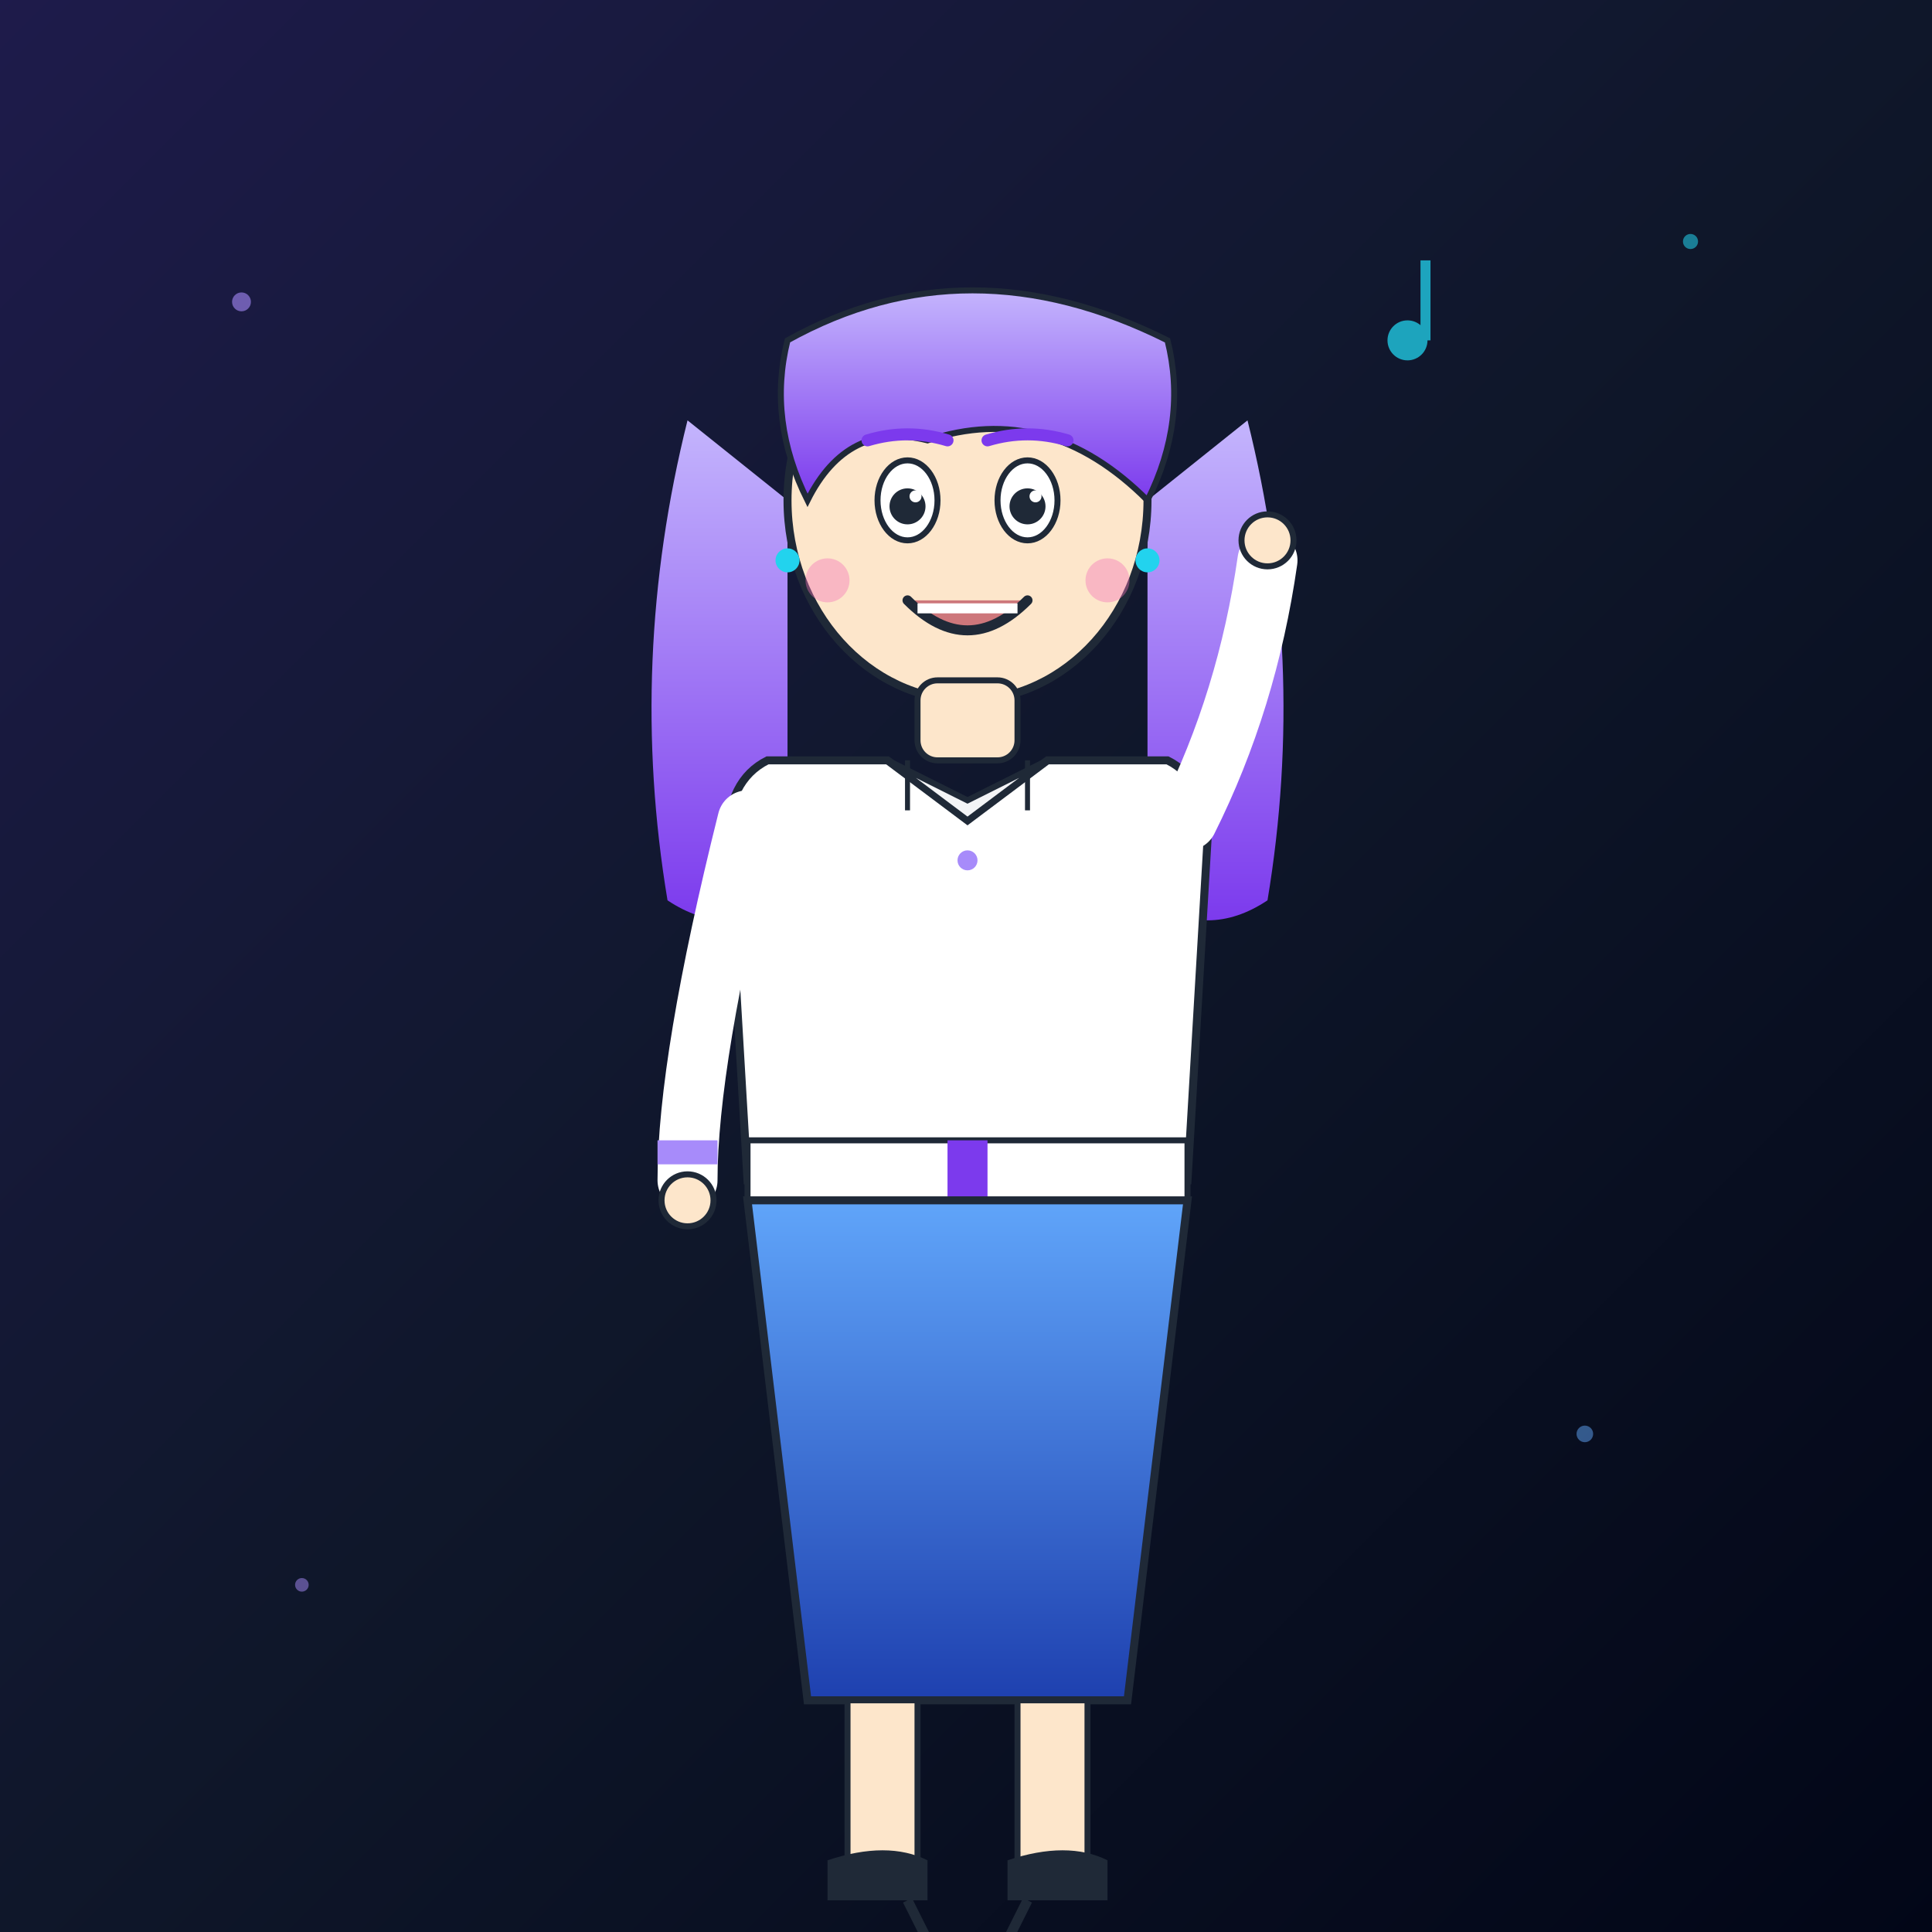
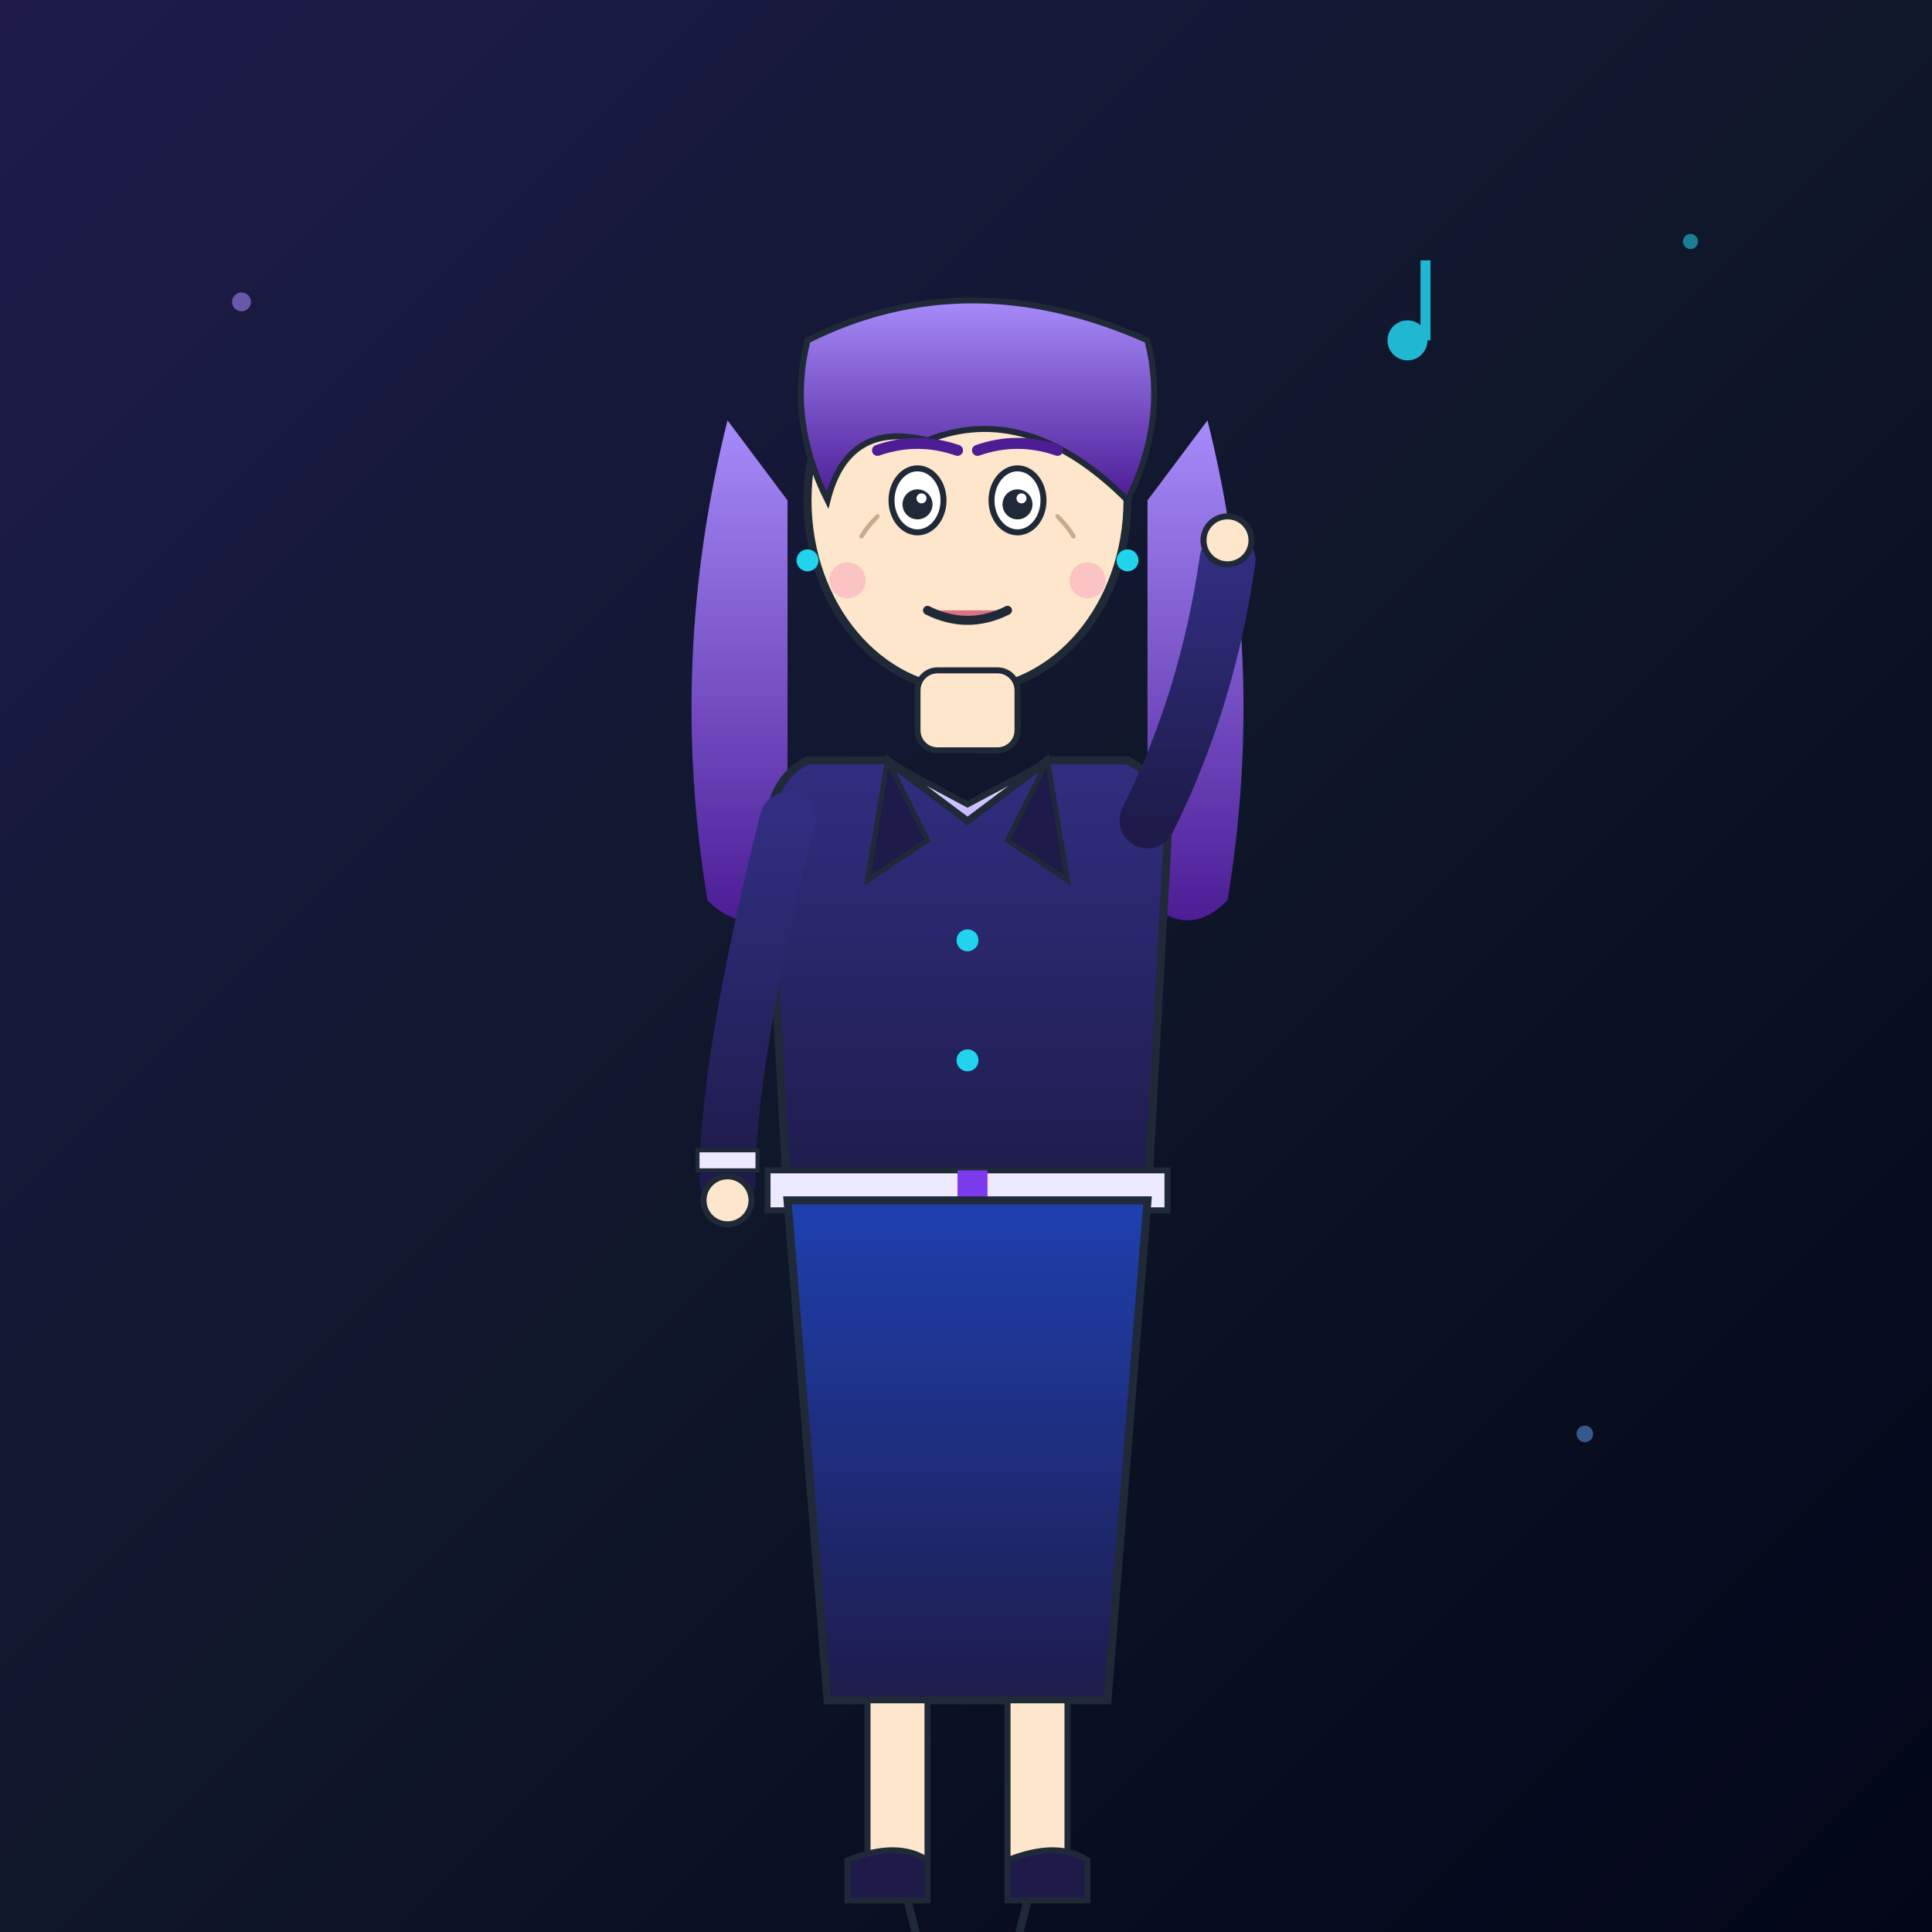
<svg xmlns="http://www.w3.org/2000/svg" width="512" height="512" viewBox="0 0 512 512">
  <defs>
    <linearGradient id="bg" x1="0" y1="0" x2="1" y2="1">
      <stop offset="0%" stop-color="#1e1b4b" />
      <stop offset="50%" stop-color="#0f172a" />
      <stop offset="100%" stop-color="#020617" />
    </linearGradient>
    <linearGradient id="bizHair" x1="0" y1="0" x2="0" y2="1">
-       <stop offset="0%" stop-color="#c4b5fd" />
-       <stop offset="100%" stop-color="#7c3aed" />
+       <stop offset="0%" stop-color="#a78bfa" />
+       <stop offset="100%" stop-color="#4c1d95" />
+     </linearGradient>
+     <linearGradient id="bizJacket" x1="0" y1="0" x2="0" y2="1">
+       <stop offset="0%" stop-color="#312e81" />
+       <stop offset="100%" stop-color="#1e1b4b" />
    </linearGradient>
    <linearGradient id="bizSkirt" x1="0" y1="0" x2="0" y2="1">
-       <stop offset="0%" stop-color="#60a5fa" />
-       <stop offset="100%" stop-color="#1e40af" />
+       <stop offset="0%" stop-color="#1e40af" />
+       <stop offset="100%" stop-color="#1e1b4b" />
+     </linearGradient>
+     <linearGradient id="bizBlouse" x1="0" y1="0" x2="0" y2="1">
+       <stop offset="0%" stop-color="#ede9fe" />
+       <stop offset="100%" stop-color="#c4b5fd" />
    </linearGradient>
  </defs>
  <rect width="512" height="512" fill="url(#bg)" />
-   <circle cx="64" cy="80" r="2.5" fill="#a78bfa" opacity="0.6" />
+   <circle cx="64" cy="80" r="2.5" fill="#a78bfa" opacity="0.55" />
  <circle cx="448" cy="64" r="2" fill="#22d3ee" opacity="0.55" />
  <circle cx="420" cy="380" r="2.2" fill="#60a5fa" opacity="0.5" />
-   <circle cx="80" cy="420" r="1.8" fill="#a78bfa" opacity="0.5" />
  <g transform="translate(108,16) scale(5.3)">
-     <path d="M 14 18 Q 11 30 13 42 Q 16 44 19 42 L 19 22 Z" fill="url(#bizHair)" />
-     <path d="M 42 18 Q 45 30 43 42 Q 40 44 37 42 L 37 22 Z" fill="url(#bizHair)" />
-     <ellipse cx="28" cy="22" rx="9" ry="10" fill="#fde6cb" stroke="#1f2937" stroke-width="0.4" />
-     <path d="M 19 14 Q 28 9 38 14 Q 39 18 37 22 Q 32 17 26 19 Q 22 18 20 22 Q 18 18 19 14 Z" fill="url(#bizHair)" stroke="#1f2937" stroke-width="0.3" />
-     <ellipse cx="25" cy="22" rx="1.5" ry="2" fill="#fff" stroke="#1f2937" stroke-width="0.3" />
-     <ellipse cx="31" cy="22" rx="1.5" ry="2" fill="#fff" stroke="#1f2937" stroke-width="0.3" />
-     <circle cx="25" cy="22.3" r="0.9" fill="#1f2937" />
-     <circle cx="31" cy="22.3" r="0.9" fill="#1f2937" />
-     <circle cx="25.4" cy="21.8" r="0.3" fill="#fff" />
-     <circle cx="31.4" cy="21.8" r="0.3" fill="#fff" />
-     <path d="M 23 19 Q 25 18.4 27 19" stroke="#7c3aed" stroke-width="0.6" fill="none" stroke-linecap="round" />
-     <path d="M 29 19 Q 31 18.4 33 19" stroke="#7c3aed" stroke-width="0.6" fill="none" stroke-linecap="round" />
-     <circle cx="21" cy="26" r="1.1" fill="rgba(244,114,182,0.4)" />
-     <circle cx="35" cy="26" r="1.1" fill="rgba(244,114,182,0.4)" />
-     <path d="M 25 27 Q 28 30 31 27" stroke="#1f2937" stroke-width="0.5" fill="rgba(180,60,80,0.65)" stroke-linecap="round" />
-     <path d="M 25.5 27.4 L 30.5 27.4" stroke="#fff" stroke-width="0.5" />
-     <circle cx="19" cy="25" r="0.6" fill="#22d3ee" />
-     <circle cx="37" cy="25" r="0.6" fill="#22d3ee" />
-     <rect x="25.5" y="31" width="5" height="4" rx="1" fill="#fde6cb" stroke="#1f2937" stroke-width="0.3" />
-     <path d="M 18 35 Q 16 36 16 39 L 17 56 L 39 56 L 40 39 Q 40 36 38 35 L 32 35 L 28 38 L 24 35 Z" fill="#ffffff" stroke="#1f2937" stroke-width="0.4" />
-     <path d="M 24 35 L 28 38 L 32 35 L 31 35.5 L 28 37 L 25 35.5 Z" fill="#f3f4f6" stroke="#1f2937" stroke-width="0.3" />
-     <path d="M 25 35 L 25 37.5" stroke="#1f2937" stroke-width="0.25" />
-     <path d="M 31 35 L 31 37.5" stroke="#1f2937" stroke-width="0.25" />
-     <circle cx="28" cy="40" r="0.5" fill="#a78bfa" />
-     <rect x="17" y="54" width="22" height="3" fill="#ffffff" stroke="#1f2937" stroke-width="0.3" />
-     <rect x="27" y="54" width="2" height="3" fill="#7c3aed" />
-     <path d="M 17 57 L 39 57 L 36 82 L 20 82 Z" fill="url(#bizSkirt)" stroke="#1f2937" stroke-width="0.4" />
-     <rect x="22" y="82" width="3.5" height="8" fill="#fde6cb" stroke="#1f2937" stroke-width="0.3" />
-     <rect x="30.5" y="82" width="3.5" height="8" fill="#fde6cb" stroke="#1f2937" stroke-width="0.3" />
-     <path d="M 21 90 Q 24 89 26 90 L 26 92 L 21 92 Z" fill="#1f2937" />
-     <path d="M 30 90 Q 33 89 35 90 L 35 92 L 30 92 Z" fill="#1f2937" />
-     <path d="M 25 92 L 26 94" stroke="#1f2937" stroke-width="0.5" />
-     <path d="M 31 92 L 30 94" stroke="#1f2937" stroke-width="0.5" />
-     <path d="M 17 38 Q 14 50 14 56" stroke="#ffffff" stroke-width="3" fill="none" stroke-linecap="round" />
-     <circle cx="14" cy="57" r="1.3" fill="#fde6cb" stroke="#1f2937" stroke-width="0.3" />
-     <rect x="12.5" y="54" width="3" height="1.2" fill="#a78bfa" />
-     <path d="M 39 38 Q 42 32 43 25" stroke="#ffffff" stroke-width="3" fill="none" stroke-linecap="round" />
-     <circle cx="43" cy="24" r="1.3" fill="#fde6cb" stroke="#1f2937" stroke-width="0.3" />
-     <g opacity="0.75">
+     <path d="M 16 18 Q 13 30 15 42 Q 17 44 19 42 L 19 22 Z" fill="url(#bizHair)" />
+     <path d="M 40 18 Q 43 30 41 42 Q 39 44 37 42 L 37 22 Z" fill="url(#bizHair)" />
+     <ellipse cx="28" cy="22" rx="8" ry="9.5" fill="#fde6cb" stroke="#1f2937" stroke-width="0.4" />
+     <path d="M 20 14 Q 28 10 37 14 Q 38 18 36 22 Q 31 17 26 19 Q 22 18 21 22 Q 19 18 20 14 Z" fill="url(#bizHair)" stroke="#1f2937" stroke-width="0.3" />
+     <ellipse cx="25.5" cy="22" rx="1.3" ry="1.6" fill="#fff" stroke="#1f2937" stroke-width="0.3" />
+     <ellipse cx="30.5" cy="22" rx="1.3" ry="1.6" fill="#fff" stroke="#1f2937" stroke-width="0.3" />
+     <circle cx="25.5" cy="22.2" r="0.75" fill="#1f2937" />
+     <circle cx="30.5" cy="22.2" r="0.75" fill="#1f2937" />
+     <circle cx="25.7" cy="21.9" r="0.25" fill="#fff" />
+     <circle cx="30.7" cy="21.9" r="0.25" fill="#fff" />
+     <path d="M 23.5 19.5 Q 25.5 18.8 27.5 19.5" stroke="#4c1d95" stroke-width="0.55" fill="none" stroke-linecap="round" />
+     <path d="M 28.5 19.5 Q 30.5 18.8 32.5 19.5" stroke="#4c1d95" stroke-width="0.55" fill="none" stroke-linecap="round" />
+     <path d="M 23.5 22.8 Q 23 23.3 22.7 23.8" stroke="rgba(120,80,50,0.4)" stroke-width="0.22" fill="none" stroke-linecap="round" />
+     <path d="M 32.5 22.8 Q 33 23.3 33.3 23.8" stroke="rgba(120,80,50,0.4)" stroke-width="0.22" fill="none" stroke-linecap="round" />
+     <circle cx="22" cy="26" r="0.9" fill="rgba(244,114,182,0.3)" />
+     <circle cx="34" cy="26" r="0.9" fill="rgba(244,114,182,0.3)" />
+     <path d="M 26 27.5 Q 28 28.5 30 27.5" stroke="#1f2937" stroke-width="0.45" fill="rgba(190,40,80,0.6)" stroke-linecap="round" />
+     <circle cx="20" cy="25" r="0.55" fill="#22d3ee" />
+     <circle cx="36" cy="25" r="0.55" fill="#22d3ee" />
+     <rect x="25.5" y="30.5" width="5" height="4" rx="1" fill="#fde6cb" stroke="#1f2937" stroke-width="0.3" />
+     <path d="M 20 35 Q 18 36 18 39 L 19 57 L 37 57 L 38 39 Q 38 36 36 35 L 32 35 L 28 38 L 24 35 Z" fill="url(#bizJacket)" stroke="#1f2937" stroke-width="0.4" />
+     <path d="M 24 35 L 28 38 L 32 35 L 31 35.6 L 28 37.2 L 25 35.6 Z" fill="url(#bizBlouse)" stroke="#1f2937" stroke-width="0.3" />
+     <path d="M 24 35 L 23 41 L 26 39 Z" fill="#1e1b4b" stroke="#1f2937" stroke-width="0.25" />
+     <path d="M 32 35 L 33 41 L 30 39 Z" fill="#1e1b4b" stroke="#1f2937" stroke-width="0.25" />
+     <circle cx="28" cy="44" r="0.55" fill="#22d3ee" />
+     <circle cx="28" cy="50" r="0.55" fill="#22d3ee" />
+     <rect x="18" y="55.5" width="20" height="2" fill="#ede9fe" stroke="#1f2937" stroke-width="0.3" />
+     <rect x="27.5" y="55.5" width="1.5" height="2" fill="#7c3aed" />
+     <path d="M 19 57 L 37 57 L 35 82 L 21 82 Z" fill="url(#bizSkirt)" stroke="#1f2937" stroke-width="0.4" />
+     <rect x="23" y="82" width="3" height="8" fill="#fde6cb" stroke="#1f2937" stroke-width="0.3" />
+     <rect x="30" y="82" width="3" height="8" fill="#fde6cb" stroke="#1f2937" stroke-width="0.3" />
+     <path d="M 22 90 Q 24.5 89 26 90 L 26 92 L 22 92 Z" fill="#1e1b4b" stroke="#1f2937" stroke-width="0.3" />
+     <path d="M 30 90 Q 32.5 89 34 90 L 34 92 L 30 92 Z" fill="#1e1b4b" stroke="#1f2937" stroke-width="0.3" />
+     <path d="M 25 92 L 25.5 94" stroke="#1f2937" stroke-width="0.4" />
+     <path d="M 31 92 L 30.5 94" stroke="#1f2937" stroke-width="0.4" />
+     <path d="M 19 38 Q 16 50 16 56" stroke="url(#bizJacket)" stroke-width="2.8" fill="none" stroke-linecap="round" />
+     <circle cx="16" cy="57" r="1.2" fill="#fde6cb" stroke="#1f2937" stroke-width="0.3" />
+     <rect x="14.5" y="54.5" width="3" height="1" fill="#ede9fe" stroke="#1f2937" stroke-width="0.2" />
+     <path d="M 37 38 Q 40 32 41 25" stroke="url(#bizJacket)" stroke-width="2.8" fill="none" stroke-linecap="round" />
+     <circle cx="41" cy="24" r="1.2" fill="#fde6cb" stroke="#1f2937" stroke-width="0.3" />
+     <g opacity="0.85">
      <circle cx="50" cy="14" r="1" fill="#22d3ee" />
      <line x1="50.9" y1="14" x2="50.9" y2="10" stroke="#22d3ee" stroke-width="0.5" />
    </g>
  </g>
</svg>
